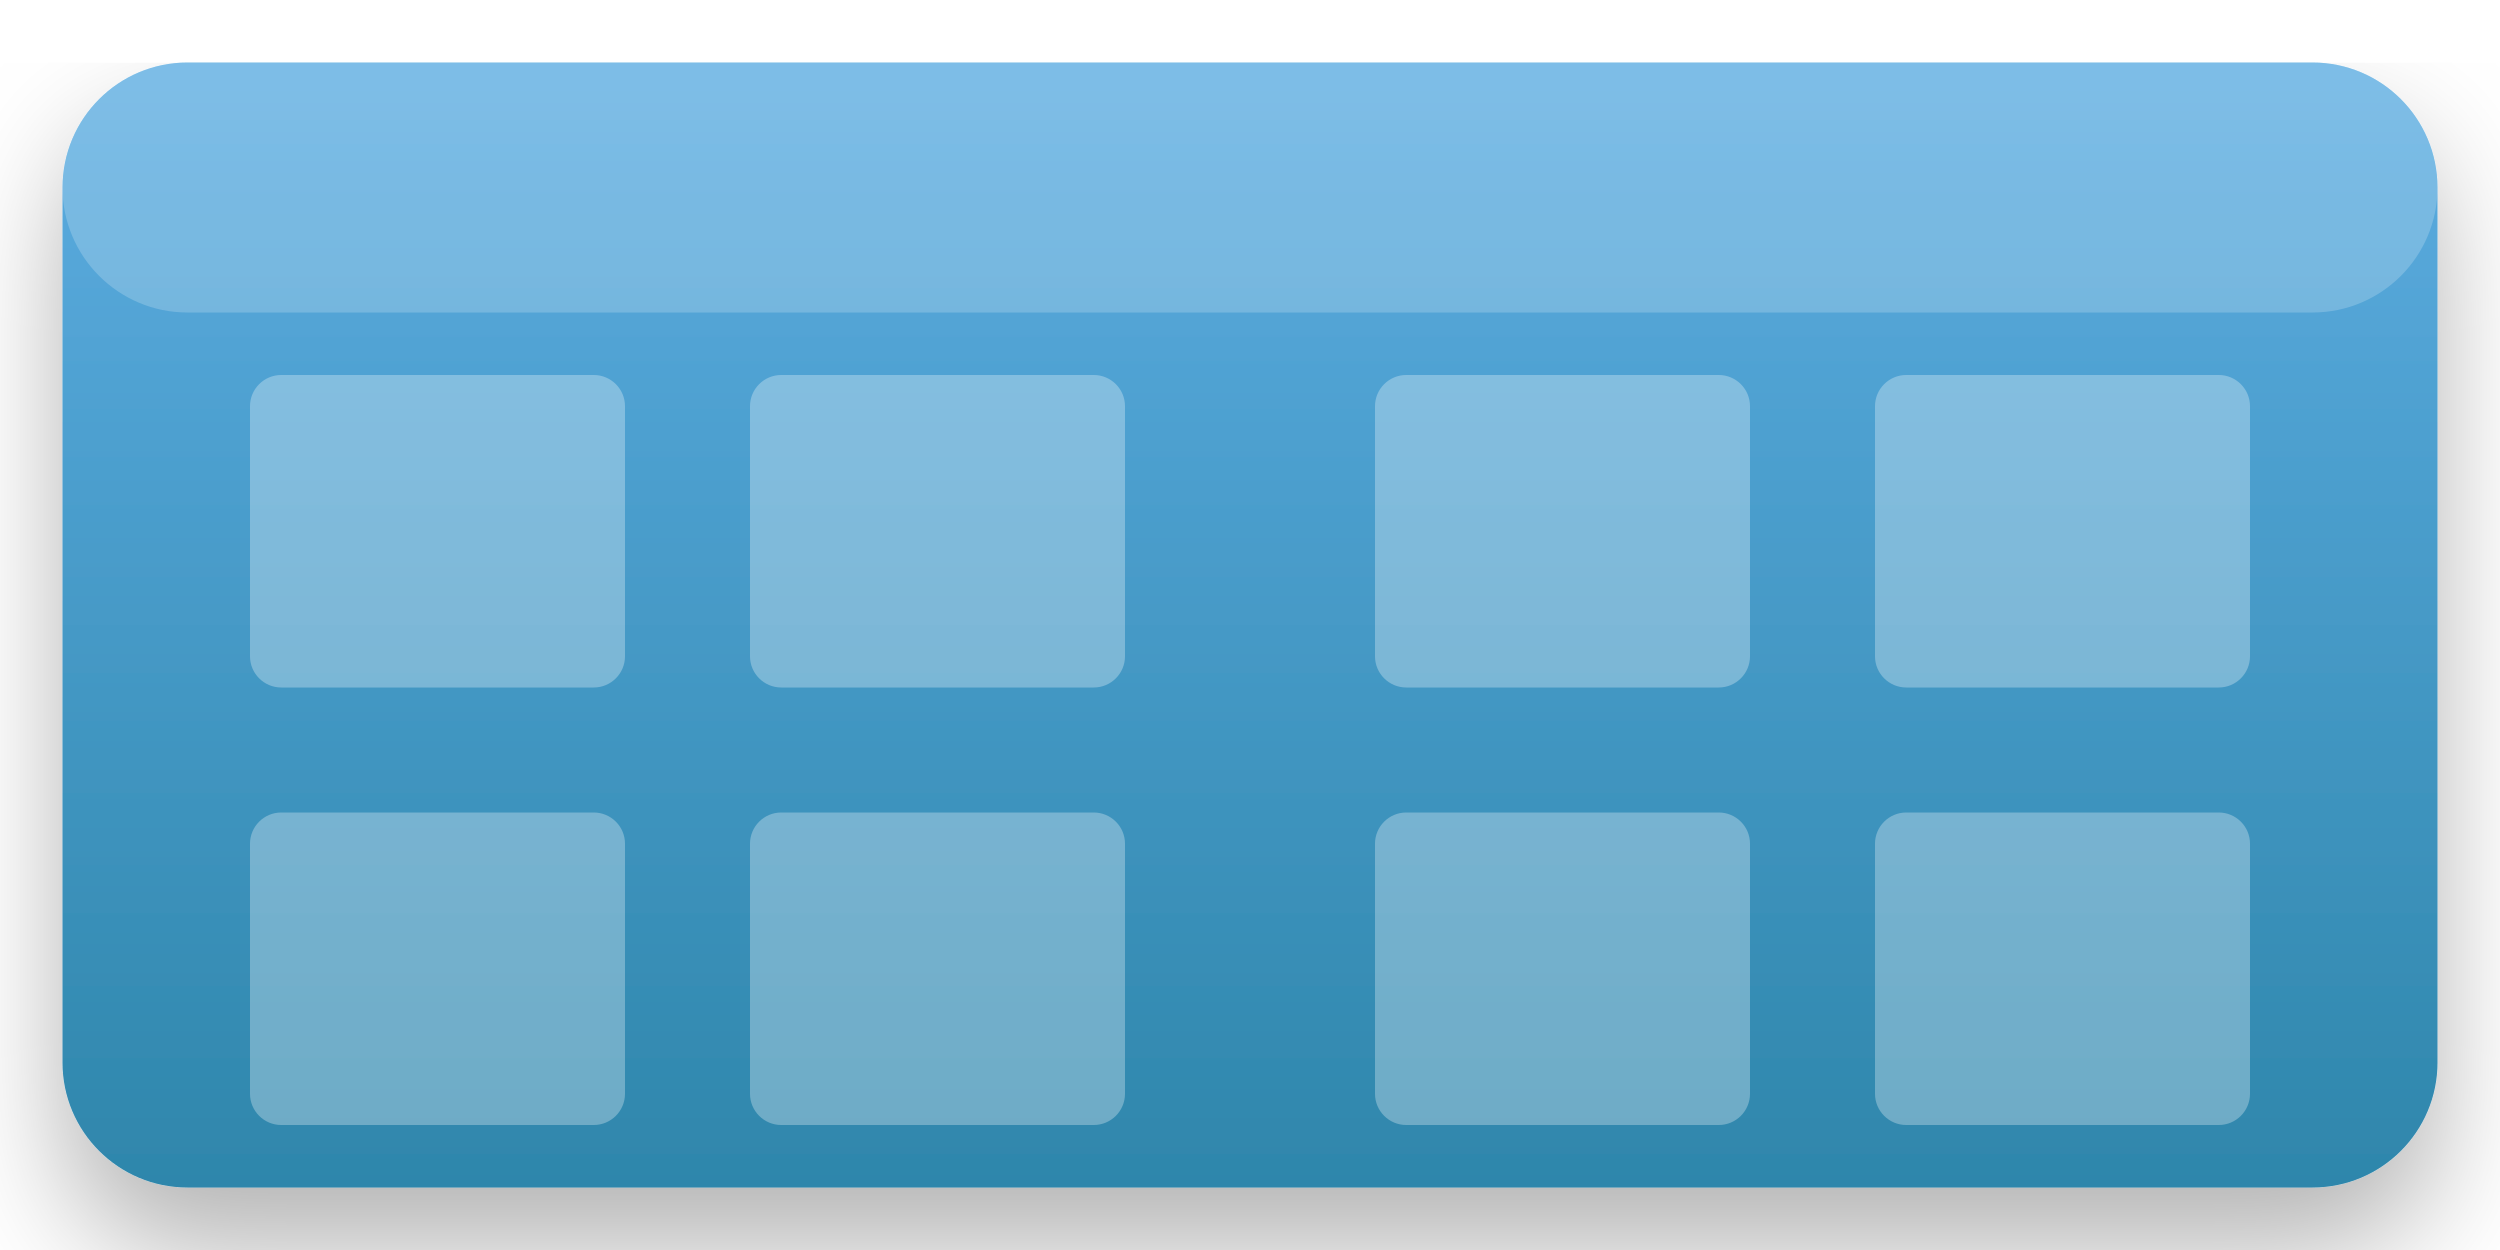
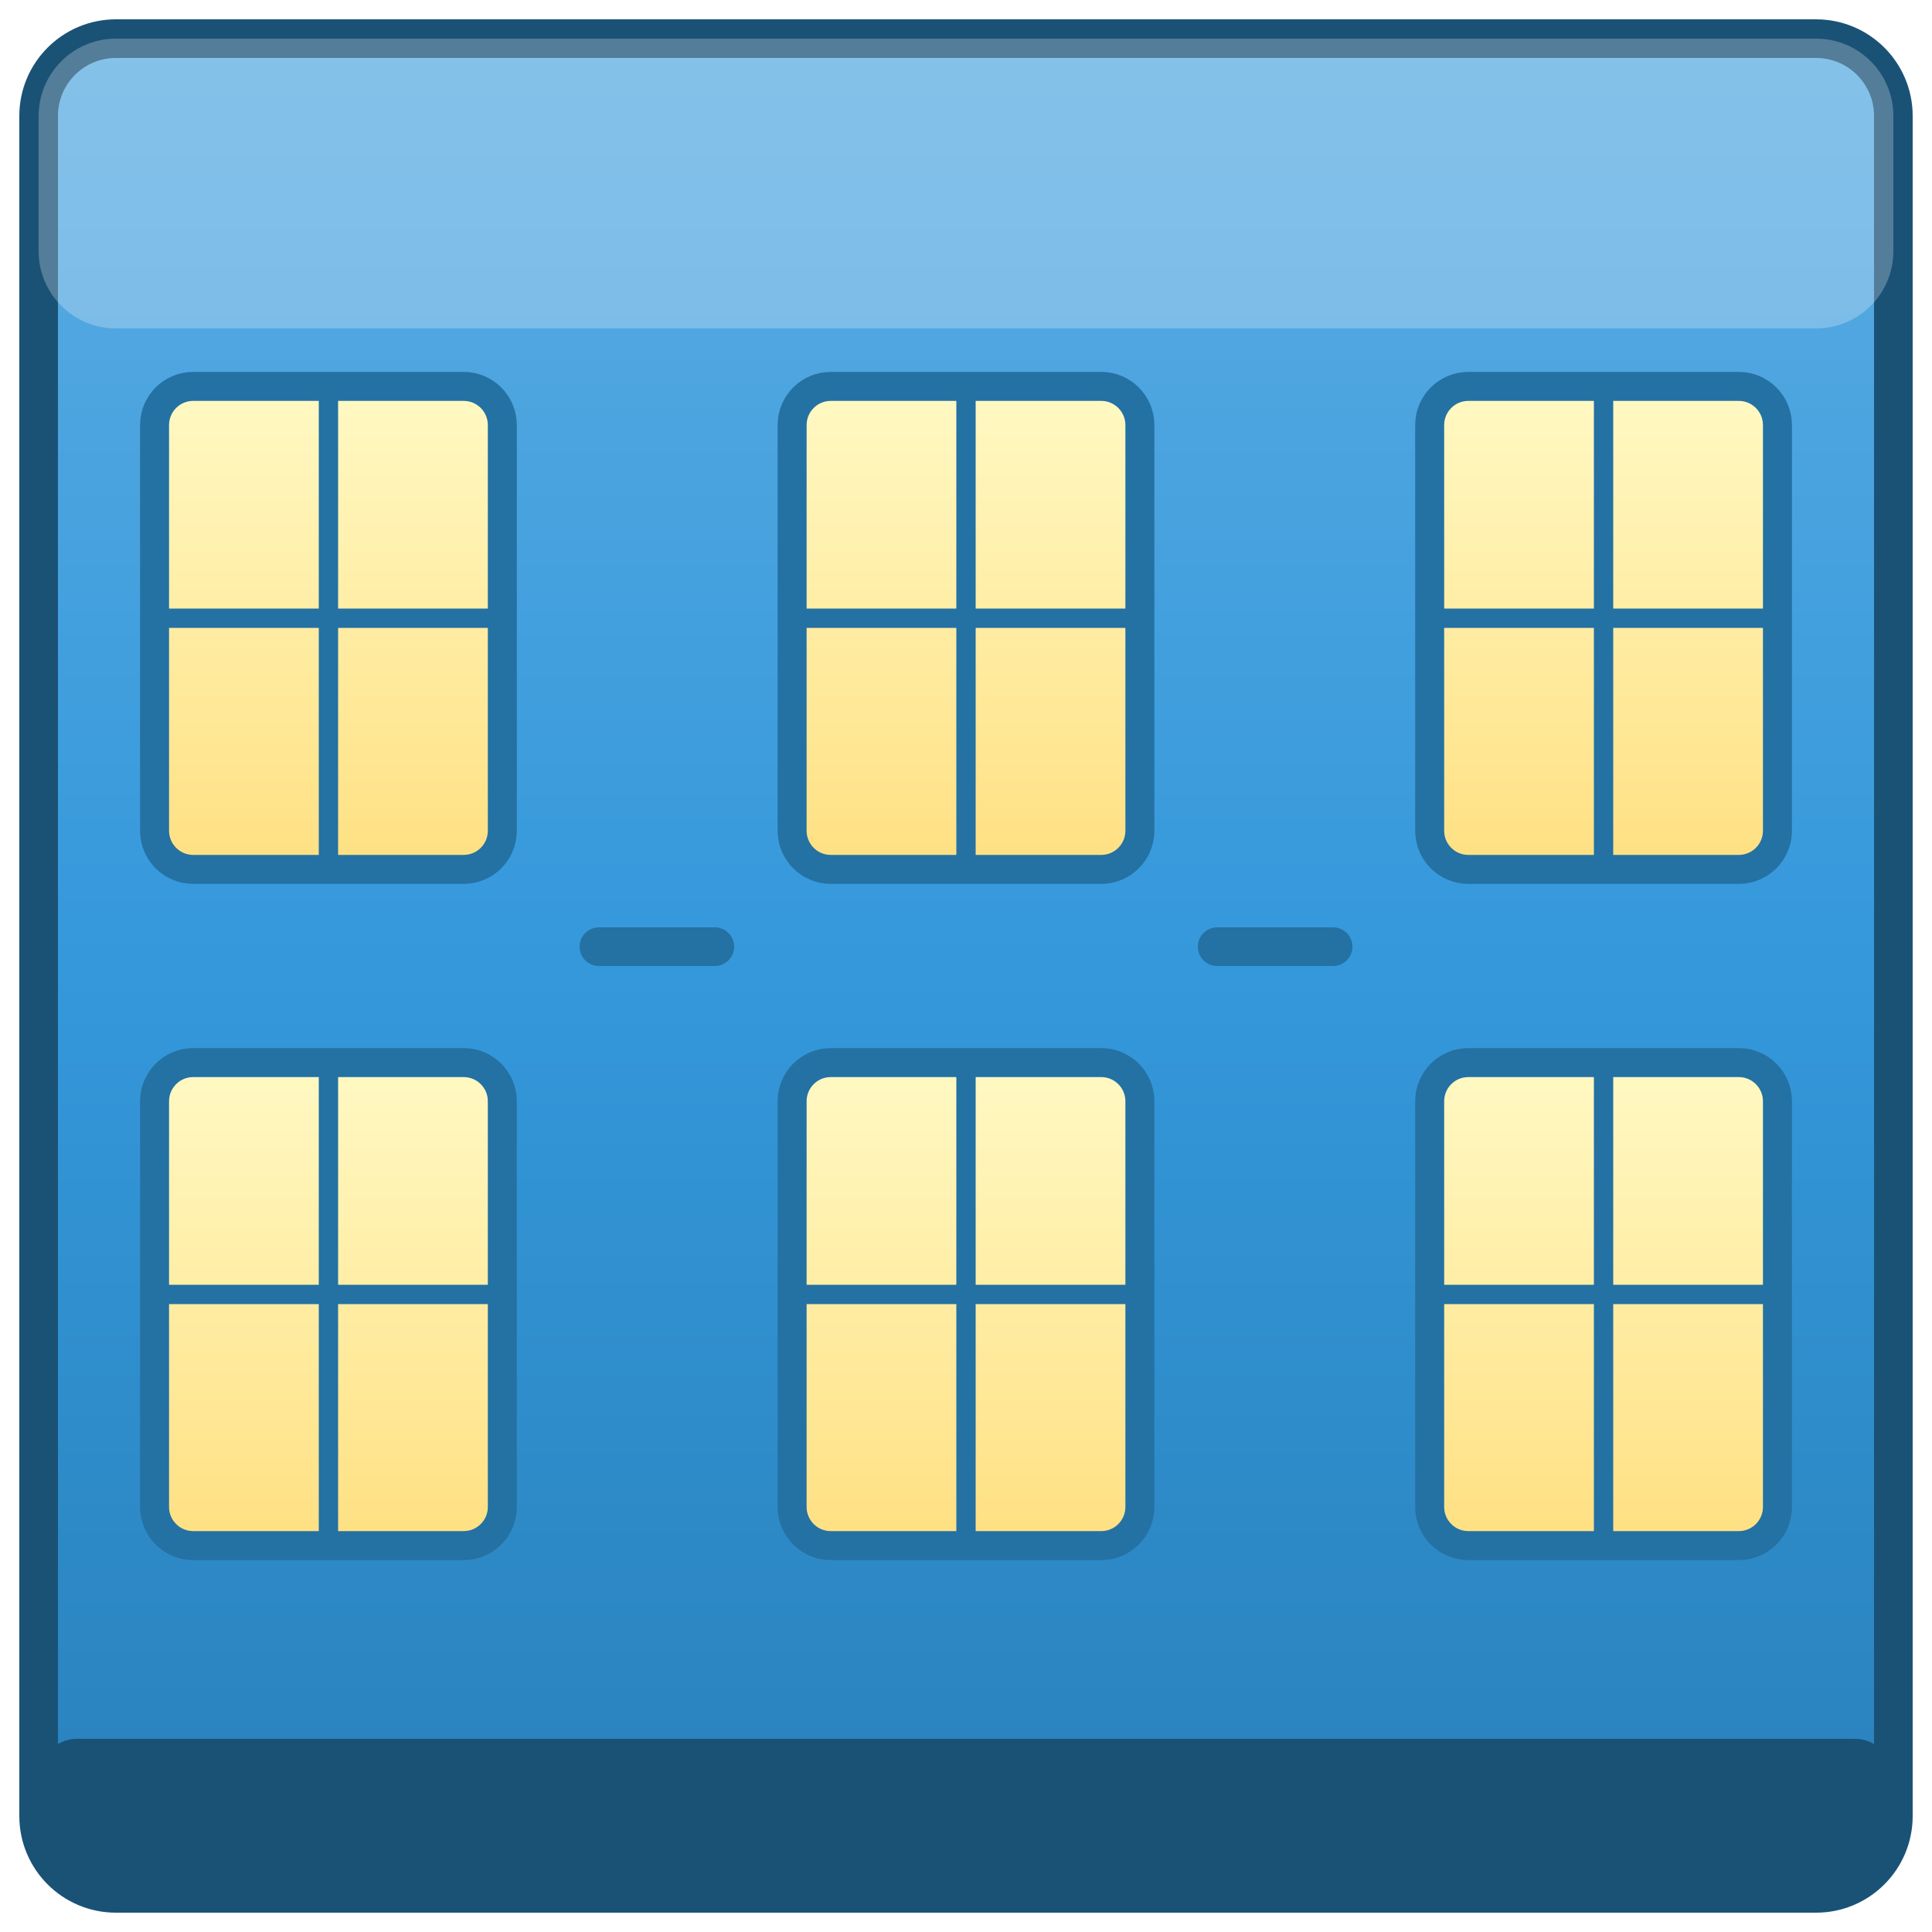
- <svg xmlns="http://www.w3.org/2000/svg" viewBox="0 0 80 40">
+ <svg xmlns="http://www.w3.org/2000/svg" viewBox="0 0 100 100">
  <defs>
-     <linearGradient id="blockGrad" x1="0%" y1="0%" x2="0%" y2="100%">
-       <stop offset="0%" style="stop-color:#5DADE2;stop-opacity:1" />
-       <stop offset="100%" style="stop-color:#2E86AB;stop-opacity:1" />
+     <linearGradient id="cityBlockGrad" x1="0%" y1="0%" x2="0%" y2="100%">
+       <stop offset="0%" style="stop-color:#5DADE2" />
+       <stop offset="50%" style="stop-color:#3498DB" />
+       <stop offset="100%" style="stop-color:#2980B9" />
    </linearGradient>
-     <filter id="shadow" x="-20%" y="-20%" width="140%" height="140%">
-       <feDropShadow dx="0" dy="2" stdDeviation="2" flood-opacity="0.3" />
-     </filter>
+     <linearGradient id="windowGlow" x1="0%" y1="0%" x2="0%" y2="100%">
+       <stop offset="0%" style="stop-color:#FFF9C4" />
+       <stop offset="100%" style="stop-color:#FFE082" />
+     </linearGradient>
  </defs>
-   <rect x="2" y="2" width="76" height="36" rx="4" ry="4" fill="url(#blockGrad)" filter="url(#shadow)" />
-   <rect x="2" y="2" width="76" height="8" rx="4" ry="4" fill="rgba(255,255,255,0.2)" />
-   <rect x="8" y="12" width="12" height="10" rx="1" fill="rgba(255,255,255,0.3)" />
-   <rect x="24" y="12" width="12" height="10" rx="1" fill="rgba(255,255,255,0.3)" />
-   <rect x="44" y="12" width="12" height="10" rx="1" fill="rgba(255,255,255,0.3)" />
-   <rect x="60" y="12" width="12" height="10" rx="1" fill="rgba(255,255,255,0.3)" />
-   <rect x="8" y="26" width="12" height="10" rx="1" fill="rgba(255,255,255,0.3)" />
-   <rect x="24" y="26" width="12" height="10" rx="1" fill="rgba(255,255,255,0.3)" />
-   <rect x="44" y="26" width="12" height="10" rx="1" fill="rgba(255,255,255,0.3)" />
-   <rect x="60" y="26" width="12" height="10" rx="1" fill="rgba(255,255,255,0.3)" />
+   <rect x="2" y="2" width="96" height="96" rx="4" fill="url(#cityBlockGrad)" stroke="#1A5276" stroke-width="2" />
+   <rect x="2" y="2" width="96" height="15" rx="4" fill="rgba(255,255,255,0.25)" />
+   <rect x="8" y="20" width="18" height="25" rx="2" fill="url(#windowGlow)" stroke="#2471A3" stroke-width="1.5" />
+   <line x1="17" y1="20" x2="17" y2="45" stroke="#2471A3" stroke-width="1" />
+   <line x1="8" y1="32" x2="26" y2="32" stroke="#2471A3" stroke-width="1" />
+   <rect x="41" y="20" width="18" height="25" rx="2" fill="url(#windowGlow)" stroke="#2471A3" stroke-width="1.5" />
+   <line x1="50" y1="20" x2="50" y2="45" stroke="#2471A3" stroke-width="1" />
+   <line x1="41" y1="32" x2="59" y2="32" stroke="#2471A3" stroke-width="1" />
+   <rect x="74" y="20" width="18" height="25" rx="2" fill="url(#windowGlow)" stroke="#2471A3" stroke-width="1.5" />
+   <line x1="83" y1="20" x2="83" y2="45" stroke="#2471A3" stroke-width="1" />
+   <line x1="74" y1="32" x2="92" y2="32" stroke="#2471A3" stroke-width="1" />
+   <rect x="8" y="55" width="18" height="25" rx="2" fill="url(#windowGlow)" stroke="#2471A3" stroke-width="1.5" />
+   <line x1="17" y1="55" x2="17" y2="80" stroke="#2471A3" stroke-width="1" />
+   <line x1="8" y1="67" x2="26" y2="67" stroke="#2471A3" stroke-width="1" />
+   <rect x="41" y="55" width="18" height="25" rx="2" fill="url(#windowGlow)" stroke="#2471A3" stroke-width="1.5" />
+   <line x1="50" y1="55" x2="50" y2="80" stroke="#2471A3" stroke-width="1" />
+   <line x1="41" y1="67" x2="59" y2="67" stroke="#2471A3" stroke-width="1" />
+   <rect x="74" y="55" width="18" height="25" rx="2" fill="url(#windowGlow)" stroke="#2471A3" stroke-width="1.5" />
+   <line x1="83" y1="55" x2="83" y2="80" stroke="#2471A3" stroke-width="1" />
+   <line x1="74" y1="67" x2="92" y2="67" stroke="#2471A3" stroke-width="1" />
+   <rect x="30" y="48" width="8" height="2" rx="1" fill="#2471A3" />
+   <rect x="62" y="48" width="8" height="2" rx="1" fill="#2471A3" />
+   <rect x="2" y="90" width="96" height="8" rx="2" fill="#1A5276" />
</svg>
